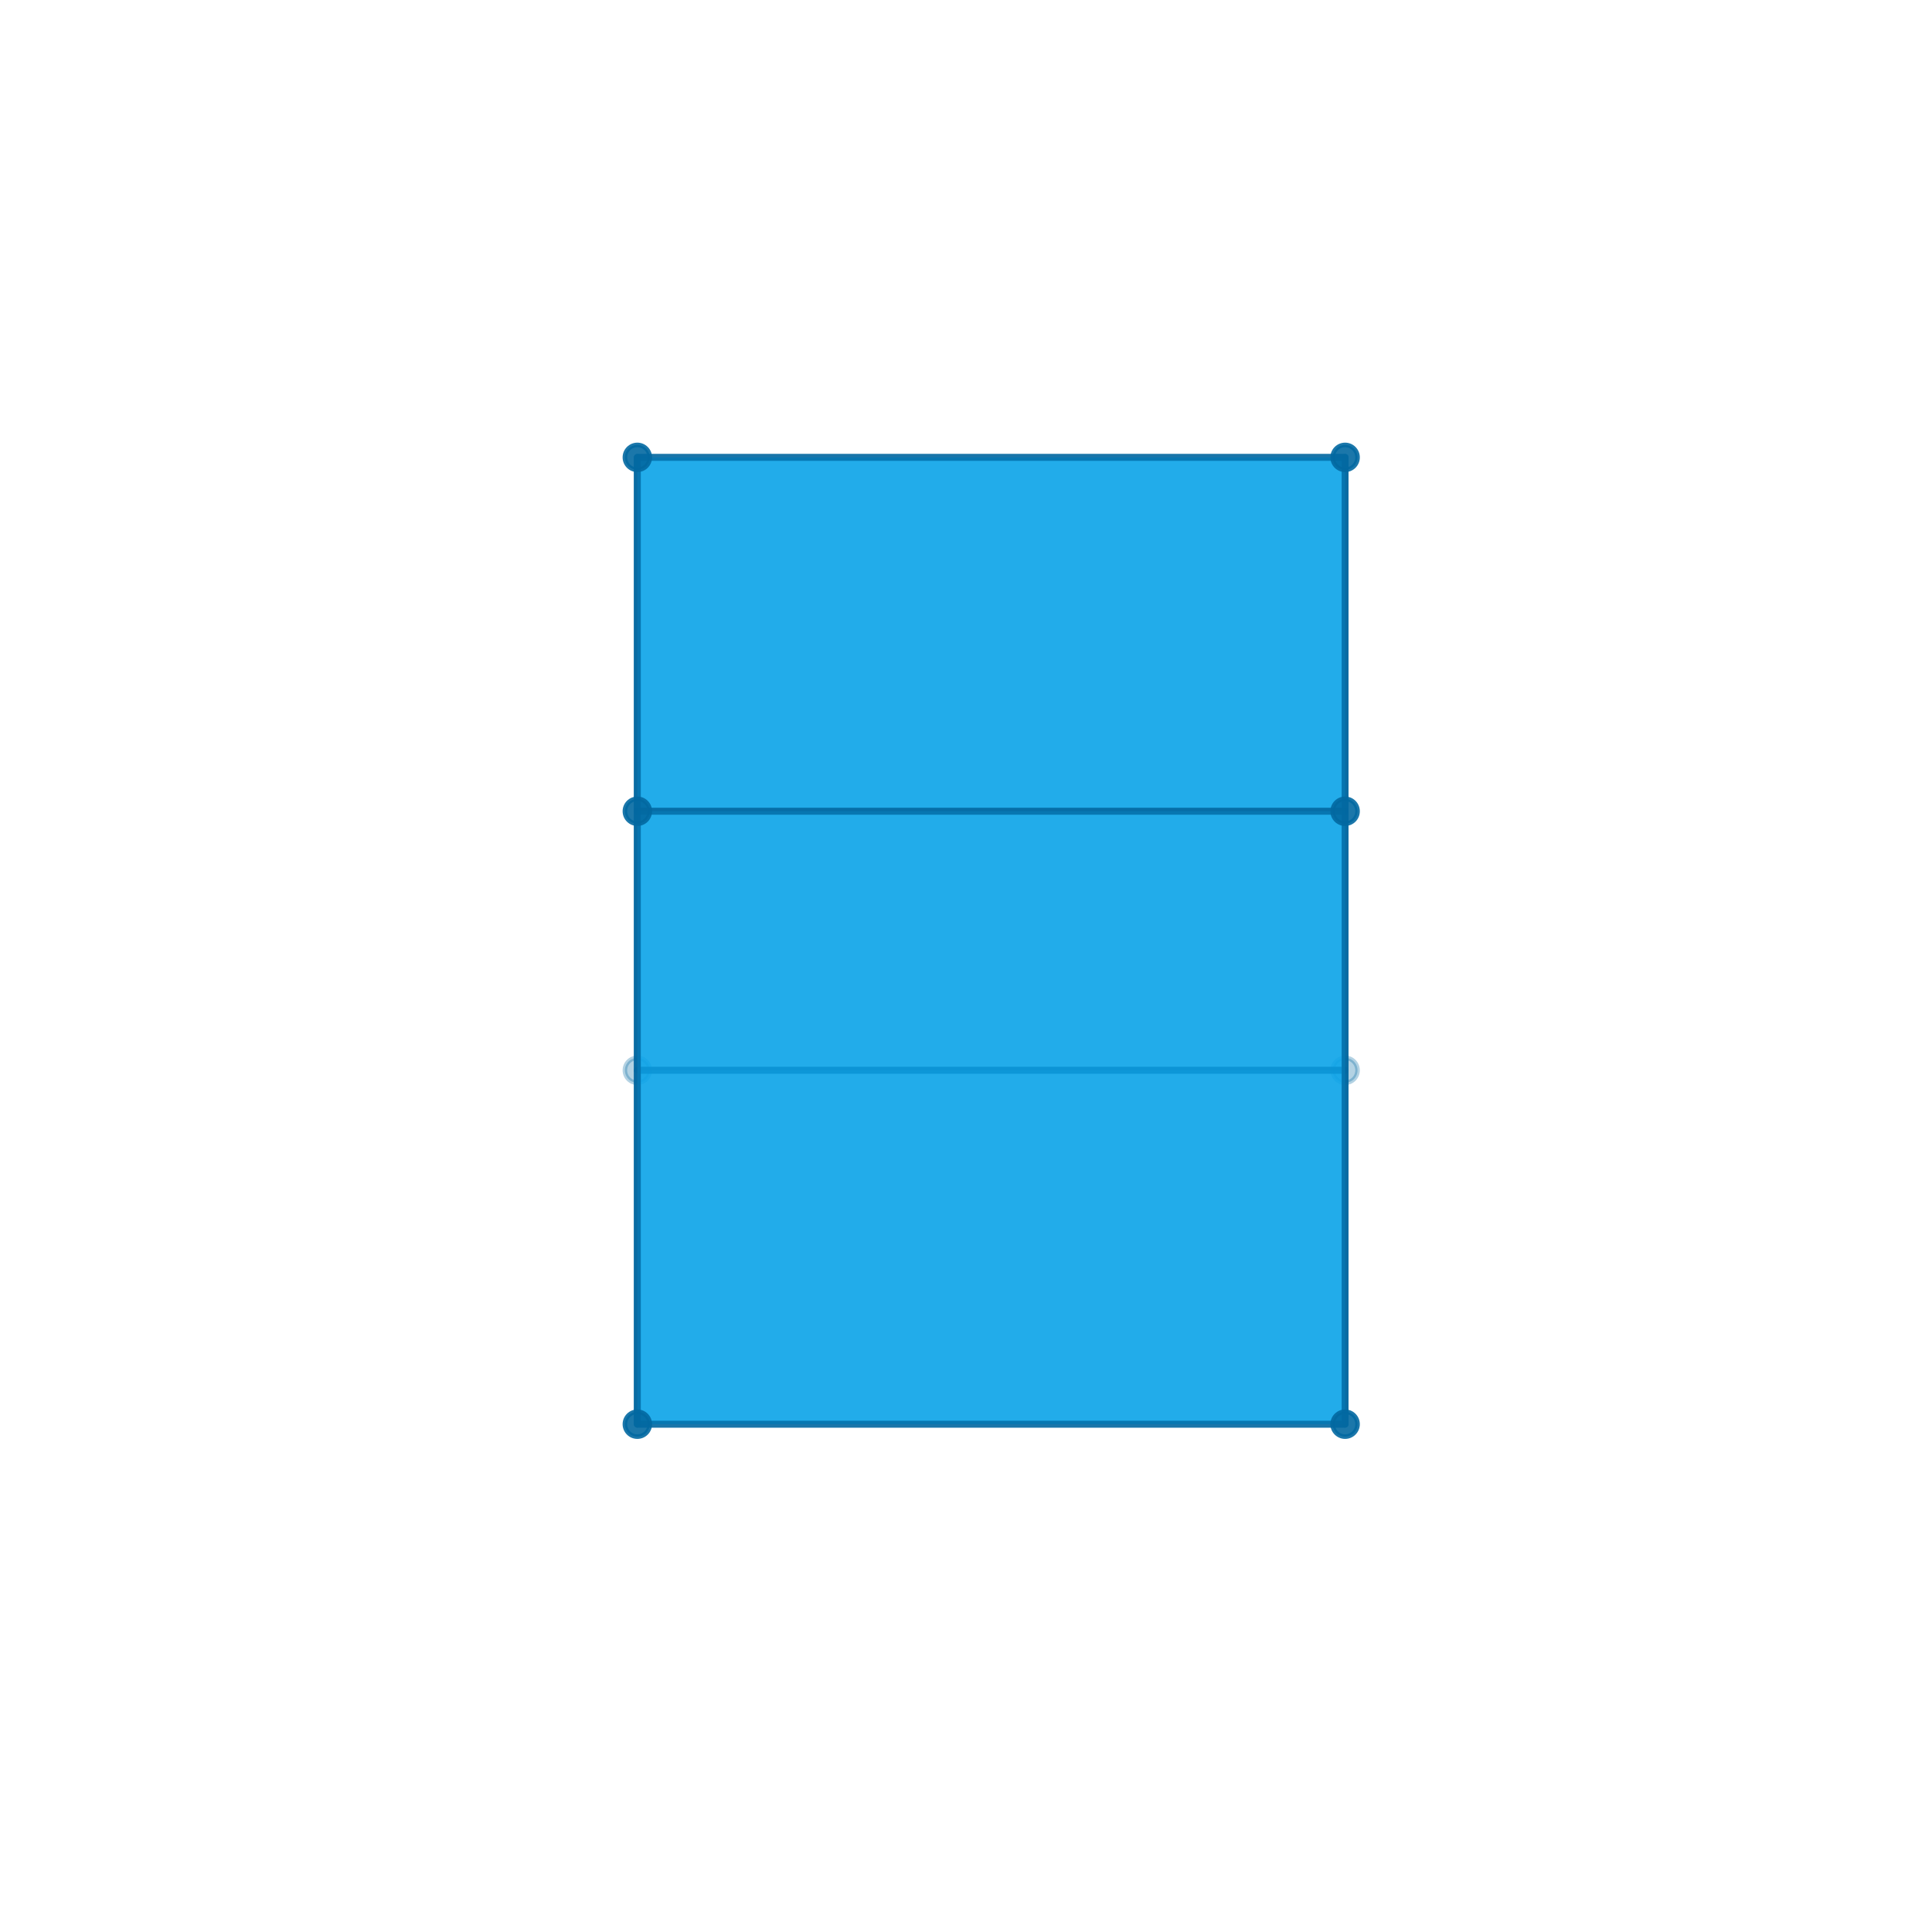
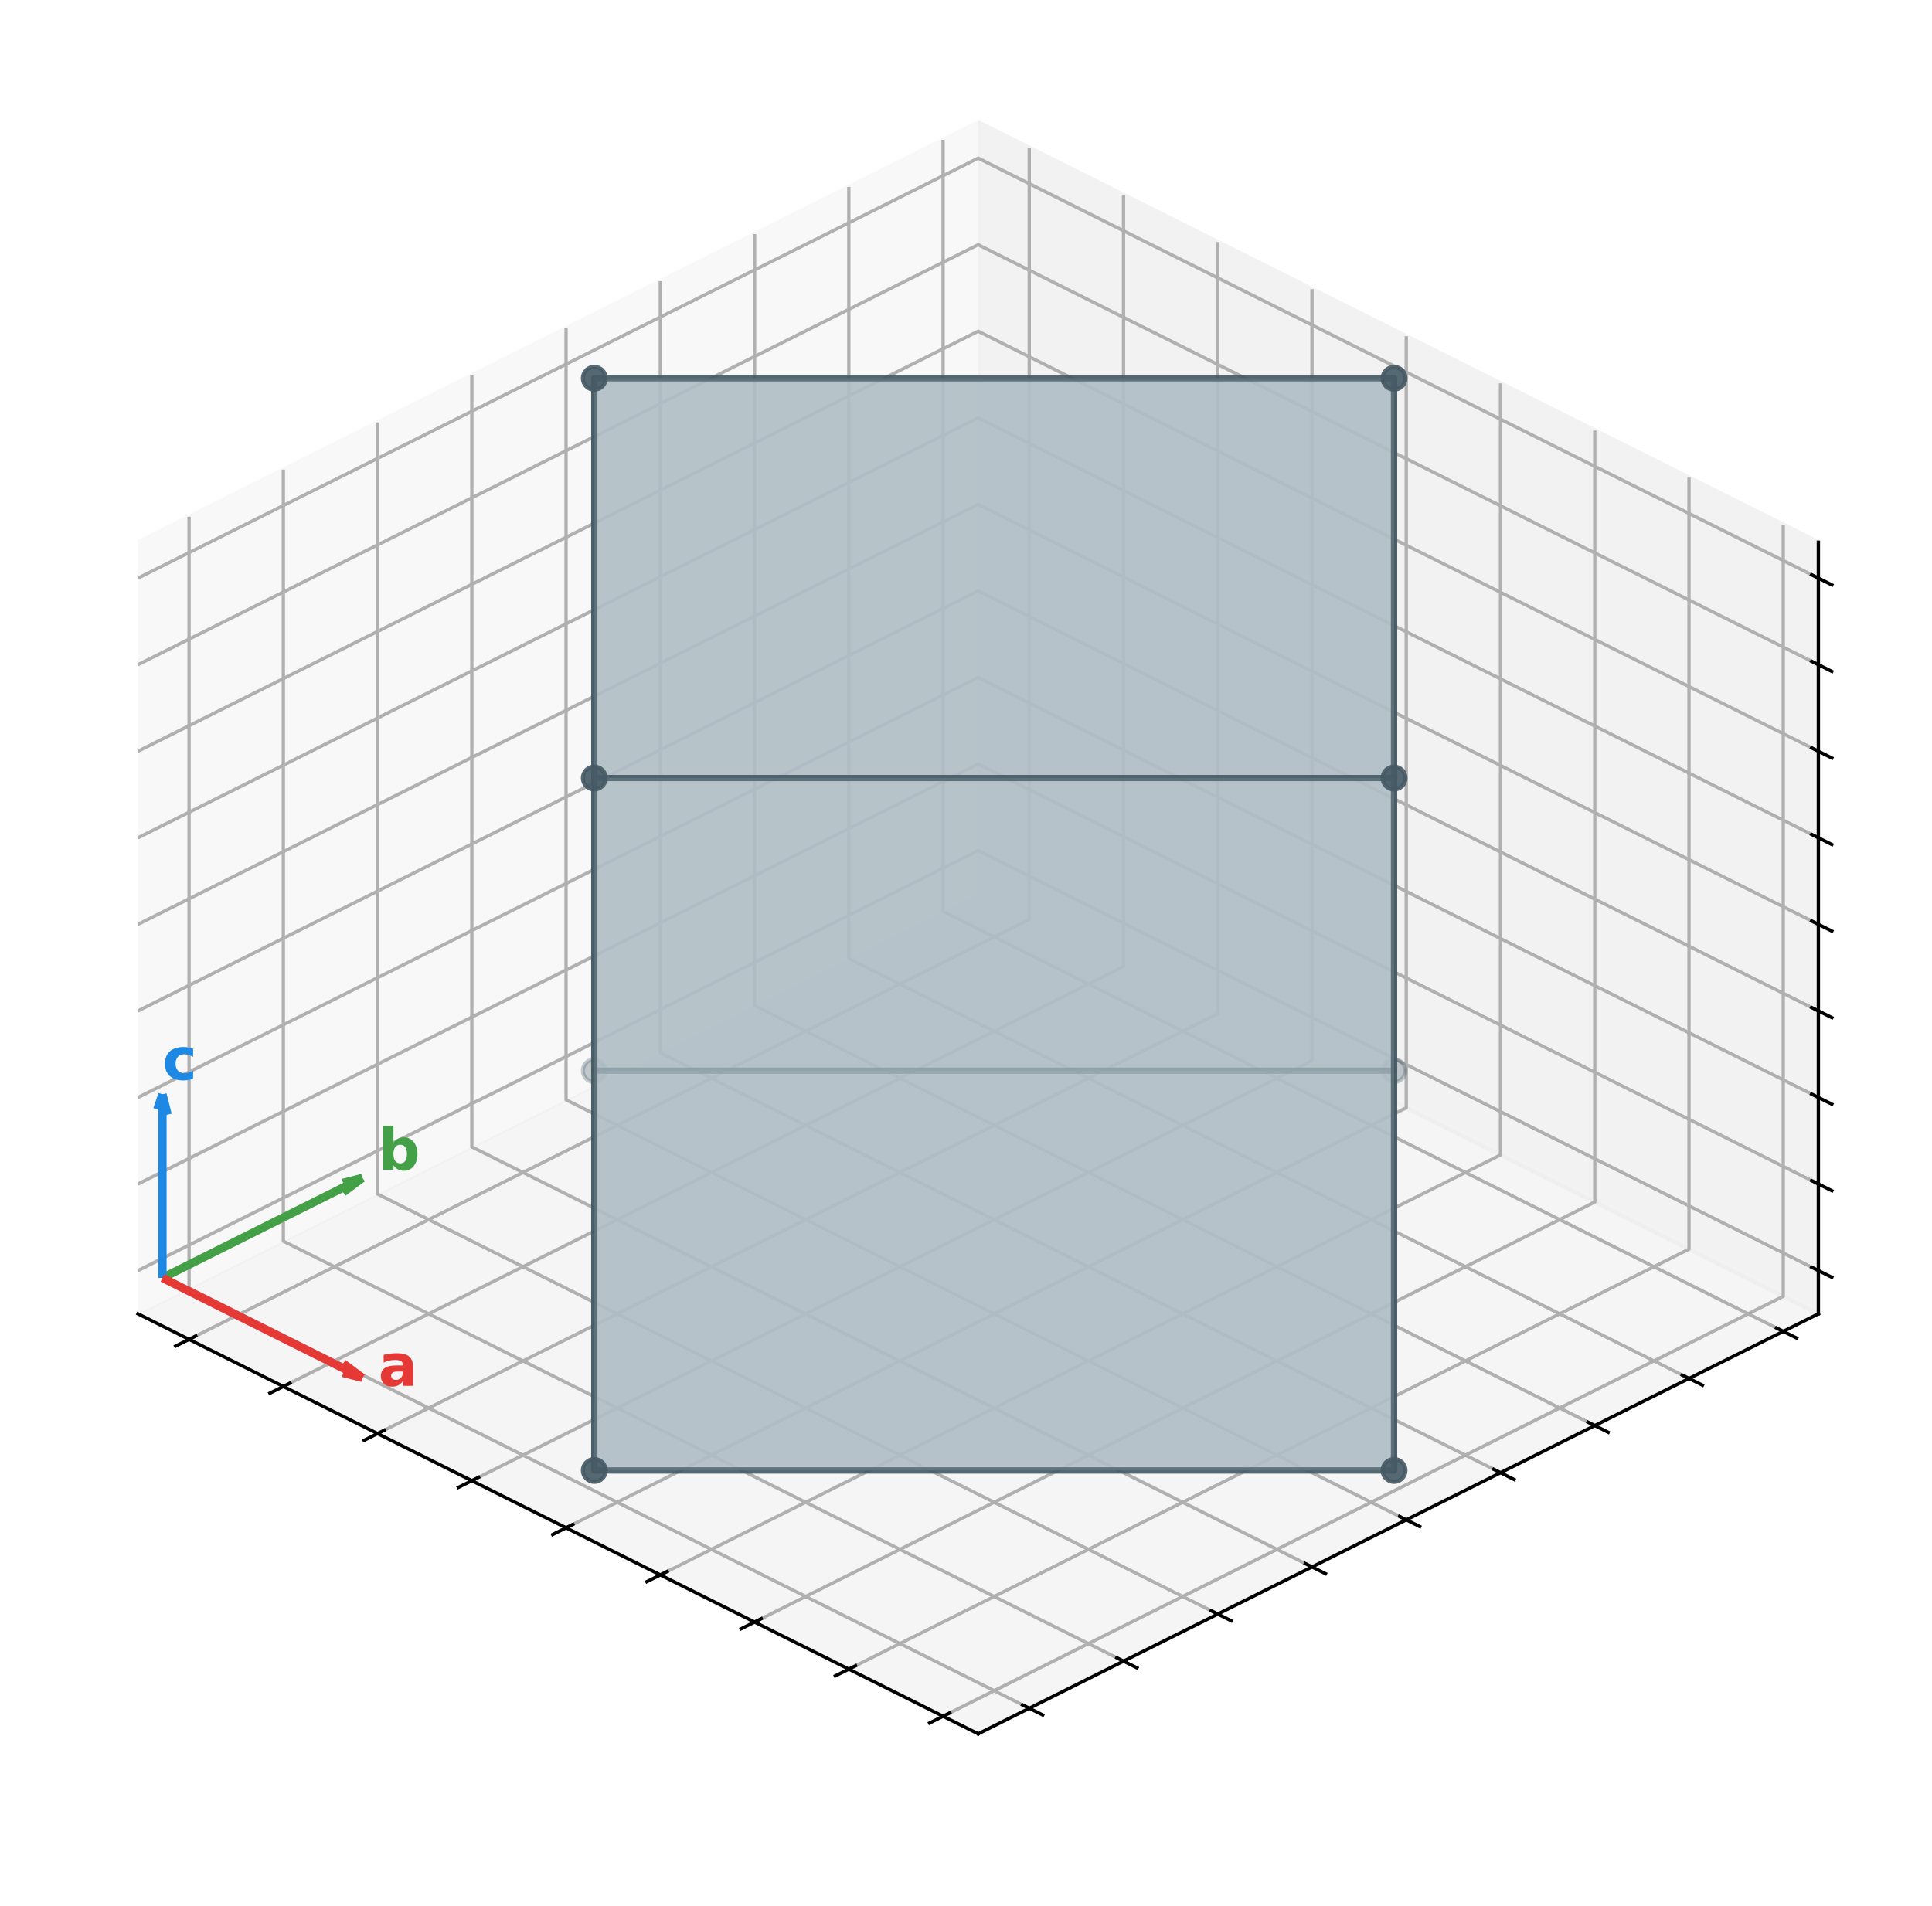
- <svg xmlns="http://www.w3.org/2000/svg" xmlns:xlink="http://www.w3.org/1999/xlink" width="424.8pt" height="424.8pt" viewBox="0 0 424.8 424.8" version="1.1">
+ <svg xmlns="http://www.w3.org/2000/svg" xmlns:xlink="http://www.w3.org/1999/xlink" width="464.059pt" height="457.92pt" viewBox="0 0 464.059 457.92" version="1.1">
  <defs>
    <style type="text/css">*{stroke-linejoin: round; stroke-linecap: butt}</style>
  </defs>
  <g id="figure_1">
    <g id="patch_1">
-       <path d="M 0 424.8  L 424.8 424.8  L 424.8 0  L 0 0  z " style="fill: #ffffff" />
+       <path d="M 0 457.92  L 464.059 457.92  L 464.059 0  L 0 0  z " style="fill: #ffffff" />
    </g>
    <g id="patch_2">
-       <path d="M 7.2 417.6  L 417.6 417.6  L 417.6 7.2  L 7.2 7.2  z " style="fill: #ffffff" />
+       <path d="M 7.2 450.72  L 450.72 450.72  L 450.72 7.2  L 7.2 7.2  z " style="fill: #ffffff" />
+     </g>
+     <g id="pane3d_1">
+       <g id="patch_3">
+         <path d="M 33.141 315.655  L 234.954 214.749  L 234.954 29.372  L 33.141 130.278  " style="fill: #f2f2f2; opacity: 0.5; stroke: #f2f2f2; stroke-linejoin: miter" />
+       </g>
+     </g>
+     <g id="pane3d_2">
+       <g id="patch_4">
+         <path d="M 234.954 214.749  L 436.766 315.655  L 436.766 130.278  L 234.954 29.372  " style="fill: #e6e6e6; opacity: 0.5; stroke: #e6e6e6; stroke-linejoin: miter" />
+       </g>
+     </g>
+     <g id="pane3d_3">
+       <g id="patch_5">
+         <path d="M 33.141 315.655  L 234.954 416.561  L 436.766 315.655  L 234.954 214.749  " style="fill: #ececec; opacity: 0.5; stroke: #ececec; stroke-linejoin: miter" />
+       </g>
+     </g>
+     <g id="grid3d_1">
+       <g id="Line3DCollection_1">
+         <path d="M 45.415 321.792  L 247.227 220.885  L 247.227 35.509  " style="fill: none; stroke: #b0b0b0; stroke-width: 0.8" />
+         <path d="M 68.054 333.111  L 269.866 232.205  L 269.866 46.828  " style="fill: none; stroke: #b0b0b0; stroke-width: 0.8" />
+         <path d="M 90.692 344.43  L 292.504 243.524  L 292.504 58.148  " style="fill: none; stroke: #b0b0b0; stroke-width: 0.8" />
+         <path d="M 113.33 355.749  L 315.142 254.843  L 315.142 69.467  " style="fill: none; stroke: #b0b0b0; stroke-width: 0.8" />
+         <path d="M 135.968 367.068  L 337.78 266.162  L 337.78 80.786  " style="fill: none; stroke: #b0b0b0; stroke-width: 0.8" />
+         <path d="M 158.607 378.387  L 360.419 277.481  L 360.419 92.105  " style="fill: none; stroke: #b0b0b0; stroke-width: 0.8" />
+         <path d="M 181.245 389.706  L 383.057 288.8  L 383.057 103.424  " style="fill: none; stroke: #b0b0b0; stroke-width: 0.8" />
+         <path d="M 203.883 401.026  L 405.695 300.119  L 405.695 114.743  " style="fill: none; stroke: #b0b0b0; stroke-width: 0.8" />
+         <path d="M 226.522 412.345  L 428.334 311.439  L 428.334 126.062  " style="fill: none; stroke: #b0b0b0; stroke-width: 0.8" />
+       </g>
+     </g>
+     <g id="grid3d_2">
+       <g id="Line3DCollection_2">
+         <path d="M 45.415 124.141  L 45.415 309.518  L 247.227 410.424  " style="fill: none; stroke: #b0b0b0; stroke-width: 0.8" />
+         <path d="M 68.054 112.822  L 68.054 298.199  L 269.866 399.105  " style="fill: none; stroke: #b0b0b0; stroke-width: 0.8" />
+         <path d="M 90.692 101.503  L 90.692 286.879  L 292.504 387.785  " style="fill: none; stroke: #b0b0b0; stroke-width: 0.8" />
+         <path d="M 113.33 90.184  L 113.33 275.56  L 315.142 376.466  " style="fill: none; stroke: #b0b0b0; stroke-width: 0.8" />
+         <path d="M 135.968 78.865  L 135.968 264.241  L 337.78 365.147  " style="fill: none; stroke: #b0b0b0; stroke-width: 0.8" />
+         <path d="M 158.607 67.546  L 158.607 252.922  L 360.419 353.828  " style="fill: none; stroke: #b0b0b0; stroke-width: 0.8" />
+         <path d="M 181.245 56.227  L 181.245 241.603  L 383.057 342.509  " style="fill: none; stroke: #b0b0b0; stroke-width: 0.8" />
+         <path d="M 203.883 44.907  L 203.883 230.284  L 405.695 331.19  " style="fill: none; stroke: #b0b0b0; stroke-width: 0.8" />
+         <path d="M 226.522 33.588  L 226.522 218.965  L 428.334 319.871  " style="fill: none; stroke: #b0b0b0; stroke-width: 0.8" />
+       </g>
+     </g>
+     <g id="grid3d_3">
+       <g id="Line3DCollection_3">
+         <path d="M 436.766 305.263  L 234.954 204.357  L 33.141 305.263  " style="fill: none; stroke: #b0b0b0; stroke-width: 0.8" />
+         <path d="M 436.766 284.468  L 234.954 183.562  L 33.141 284.468  " style="fill: none; stroke: #b0b0b0; stroke-width: 0.8" />
+         <path d="M 436.766 263.673  L 234.954 162.767  L 33.141 263.673  " style="fill: none; stroke: #b0b0b0; stroke-width: 0.8" />
+         <path d="M 436.766 242.879  L 234.954 141.973  L 33.141 242.879  " style="fill: none; stroke: #b0b0b0; stroke-width: 0.8" />
+         <path d="M 436.766 222.084  L 234.954 121.178  L 33.141 222.084  " style="fill: none; stroke: #b0b0b0; stroke-width: 0.8" />
+         <path d="M 436.766 201.29  L 234.954 100.384  L 33.141 201.29  " style="fill: none; stroke: #b0b0b0; stroke-width: 0.8" />
+         <path d="M 436.766 180.495  L 234.954 79.589  L 33.141 180.495  " style="fill: none; stroke: #b0b0b0; stroke-width: 0.8" />
+         <path d="M 436.766 159.7  L 234.954 58.794  L 33.141 159.7  " style="fill: none; stroke: #b0b0b0; stroke-width: 0.8" />
+         <path d="M 436.766 138.906  L 234.954 38  L 33.141 138.906  " style="fill: none; stroke: #b0b0b0; stroke-width: 0.8" />
+       </g>
+     </g>
+     <g id="axis3d_1">
+       <g id="line2d_1">
+         <path d="M 33.141 315.655  L 234.954 416.561  " style="fill: none; stroke: #000000; stroke-width: 0.8; stroke-linecap: square" />
+       </g>
+       <g id="xtick_1">
+         <g id="line2d_2">
+           <path d="M 47.03 320.984  L 42.186 323.406  " style="fill: none; stroke: #000000; stroke-width: 0.8; stroke-linecap: square" />
+         </g>
+       </g>
+       <g id="xtick_2">
+         <g id="line2d_3">
+           <path d="M 69.668 332.303  L 64.825 334.725  " style="fill: none; stroke: #000000; stroke-width: 0.8; stroke-linecap: square" />
+         </g>
+       </g>
+       <g id="xtick_3">
+         <g id="line2d_4">
+           <path d="M 92.306 343.623  L 87.463 346.044  " style="fill: none; stroke: #000000; stroke-width: 0.8; stroke-linecap: square" />
+         </g>
+       </g>
+       <g id="xtick_4">
+         <g id="line2d_5">
+           <path d="M 114.945 354.942  L 110.101 357.363  " style="fill: none; stroke: #000000; stroke-width: 0.8; stroke-linecap: square" />
+         </g>
+       </g>
+       <g id="xtick_5">
+         <g id="line2d_6">
+           <path d="M 137.583 366.261  L 132.739 368.683  " style="fill: none; stroke: #000000; stroke-width: 0.8; stroke-linecap: square" />
+         </g>
+       </g>
+       <g id="xtick_6">
+         <g id="line2d_7">
+           <path d="M 160.221 377.58  L 155.378 380.002  " style="fill: none; stroke: #000000; stroke-width: 0.8; stroke-linecap: square" />
+         </g>
+       </g>
+       <g id="xtick_7">
+         <g id="line2d_8">
+           <path d="M 182.859 388.899  L 178.016 391.321  " style="fill: none; stroke: #000000; stroke-width: 0.8; stroke-linecap: square" />
+         </g>
+       </g>
+       <g id="xtick_8">
+         <g id="line2d_9">
+           <path d="M 205.498 400.218  L 200.654 402.64  " style="fill: none; stroke: #000000; stroke-width: 0.8; stroke-linecap: square" />
+         </g>
+       </g>
+       <g id="xtick_9">
+         <g id="line2d_10">
+           <path d="M 228.136 411.537  L 223.293 413.959  " style="fill: none; stroke: #000000; stroke-width: 0.8; stroke-linecap: square" />
+         </g>
+       </g>
+     </g>
+     <g id="axis3d_2">
+       <g id="line2d_11">
+         <path d="M 436.766 315.655  L 234.954 416.561  " style="fill: none; stroke: #000000; stroke-width: 0.8; stroke-linecap: square" />
+       </g>
+       <g id="xtick_10">
+         <g id="line2d_12">
+           <path d="M 245.613 409.616  L 250.456 412.038  " style="fill: none; stroke: #000000; stroke-width: 0.8; stroke-linecap: square" />
+         </g>
+       </g>
+       <g id="xtick_11">
+         <g id="line2d_13">
+           <path d="M 268.251 398.297  L 273.095 400.719  " style="fill: none; stroke: #000000; stroke-width: 0.8; stroke-linecap: square" />
+         </g>
+       </g>
+       <g id="xtick_12">
+         <g id="line2d_14">
+           <path d="M 290.889 386.978  L 295.733 389.4  " style="fill: none; stroke: #000000; stroke-width: 0.8; stroke-linecap: square" />
+         </g>
+       </g>
+       <g id="xtick_13">
+         <g id="line2d_15">
+           <path d="M 313.528 375.659  L 318.371 378.081  " style="fill: none; stroke: #000000; stroke-width: 0.8; stroke-linecap: square" />
+         </g>
+       </g>
+       <g id="xtick_14">
+         <g id="line2d_16">
+           <path d="M 336.166 364.34  L 341.009 366.762  " style="fill: none; stroke: #000000; stroke-width: 0.8; stroke-linecap: square" />
+         </g>
+       </g>
+       <g id="xtick_15">
+         <g id="line2d_17">
+           <path d="M 358.804 353.021  L 363.648 355.443  " style="fill: none; stroke: #000000; stroke-width: 0.8; stroke-linecap: square" />
+         </g>
+       </g>
+       <g id="xtick_16">
+         <g id="line2d_18">
+           <path d="M 381.443 341.702  L 386.286 344.123  " style="fill: none; stroke: #000000; stroke-width: 0.8; stroke-linecap: square" />
+         </g>
+       </g>
+       <g id="xtick_17">
+         <g id="line2d_19">
+           <path d="M 404.081 330.382  L 408.924 332.804  " style="fill: none; stroke: #000000; stroke-width: 0.8; stroke-linecap: square" />
+         </g>
+       </g>
+       <g id="xtick_18">
+         <g id="line2d_20">
+           <path d="M 426.719 319.063  L 431.563 321.485  " style="fill: none; stroke: #000000; stroke-width: 0.8; stroke-linecap: square" />
+         </g>
+       </g>
+     </g>
+     <g id="axis3d_3">
+       <g id="line2d_21">
+         <path d="M 436.766 315.655  L 436.766 130.278  " style="fill: none; stroke: #000000; stroke-width: 0.8; stroke-linecap: square" />
+       </g>
+       <g id="xtick_19">
+         <g id="line2d_22">
+           <path d="M 435.151 304.455  L 439.995 306.877  " style="fill: none; stroke: #000000; stroke-width: 0.8; stroke-linecap: square" />
+         </g>
+       </g>
+       <g id="xtick_20">
+         <g id="line2d_23">
+           <path d="M 435.151 283.661  L 439.995 286.083  " style="fill: none; stroke: #000000; stroke-width: 0.8; stroke-linecap: square" />
+         </g>
+       </g>
+       <g id="xtick_21">
+         <g id="line2d_24">
+           <path d="M 435.151 262.866  L 439.995 265.288  " style="fill: none; stroke: #000000; stroke-width: 0.8; stroke-linecap: square" />
+         </g>
+       </g>
+       <g id="xtick_22">
+         <g id="line2d_25">
+           <path d="M 435.151 242.072  L 439.995 244.493  " style="fill: none; stroke: #000000; stroke-width: 0.8; stroke-linecap: square" />
+         </g>
+       </g>
+       <g id="xtick_23">
+         <g id="line2d_26">
+           <path d="M 435.151 221.277  L 439.995 223.699  " style="fill: none; stroke: #000000; stroke-width: 0.8; stroke-linecap: square" />
+         </g>
+       </g>
+       <g id="xtick_24">
+         <g id="line2d_27">
+           <path d="M 435.151 200.482  L 439.995 202.904  " style="fill: none; stroke: #000000; stroke-width: 0.8; stroke-linecap: square" />
+         </g>
+       </g>
+       <g id="xtick_25">
+         <g id="line2d_28">
+           <path d="M 435.151 179.688  L 439.995 182.11  " style="fill: none; stroke: #000000; stroke-width: 0.8; stroke-linecap: square" />
+         </g>
+       </g>
+       <g id="xtick_26">
+         <g id="line2d_29">
+           <path d="M 435.151 158.893  L 439.995 161.315  " style="fill: none; stroke: #000000; stroke-width: 0.8; stroke-linecap: square" />
+         </g>
+       </g>
+       <g id="xtick_27">
+         <g id="line2d_30">
+           <path d="M 435.151 138.099  L 439.995 140.52  " style="fill: none; stroke: #000000; stroke-width: 0.8; stroke-linecap: square" />
+         </g>
+       </g>
    </g>
    <g id="axes_1">
      <g id="Path3DCollection_1">
        <defs>
-           <path id="C0_0_2648367e22" d="M 0 2.739  C 0.726 2.739 1.423 2.45 1.936 1.936  C 2.45 1.423 2.739 0.726 2.739 -0  C 2.739 -0.726 2.45 -1.423 1.936 -1.936  C 1.423 -2.45 0.726 -2.739 0 -2.739  C -0.726 -2.739 -1.423 -2.45 -1.936 -1.936  C -2.45 -1.423 -2.739 -0.726 -2.739 0  C -2.739 0.726 -2.45 1.423 -1.936 1.936  C -1.423 2.45 -0.726 2.739 0 2.739  z " />
+           <path id="C0_0_ec5e852fb3" d="M 0 2.739  C 0.726 2.739 1.423 2.45 1.936 1.936  C 2.45 1.423 2.739 0.726 2.739 -0  C 2.739 -0.726 2.45 -1.423 1.936 -1.936  C 1.423 -2.45 0.726 -2.739 0 -2.739  C -0.726 -2.739 -1.423 -2.45 -1.936 -1.936  C -2.45 -1.423 -2.739 -0.726 -2.739 0  C -2.739 0.726 -2.45 1.423 -1.936 1.936  C -1.423 2.45 -0.726 2.739 0 2.739  z " />
        </defs>
-         <g clip-path="url(#p978e644c82)">
-           <use xlink:href="#C0_0_2648367e22" x="295.755" y="235.334" style="fill: #0369a1; fill-opacity: 0.3; stroke: #0369a1; stroke-opacity: 0.3" />
-         </g>
-         <g clip-path="url(#p978e644c82)">
-           <use xlink:href="#C0_0_2648367e22" x="140.137" y="235.334" style="fill: #0369a1; fill-opacity: 0.3; stroke: #0369a1; stroke-opacity: 0.3" />
-         </g>
+         <g clip-path="url(#p6c6580eb1d)">
+           <use xlink:href="#C0_0_ec5e852fb3" x="334.841" y="257.24" style="fill: #455a64; fill-opacity: 0.3; stroke: #455a64; stroke-opacity: 0.3" />
+         </g>
+         <g clip-path="url(#p6c6580eb1d)">
+           <use xlink:href="#C0_0_ec5e852fb3" x="142.749" y="257.24" style="fill: #455a64; fill-opacity: 0.3; stroke: #455a64; stroke-opacity: 0.3" />
+         </g>
+       </g>
+       <g id="text_1">
+         <g style="fill: #e53935" transform="translate(90.88434 332.9596) scale(0.14 -0.14)">
+           <defs>
+             <path id="DejaVuSans-Bold-61" d="M 2106 1575  Q 1756 1575 1579 1456  Q 1403 1338 1403 1106  Q 1403 894 1545 773  Q 1688 653 1941 653  Q 2256 653 2472 879  Q 2688 1106 2688 1447  L 2688 1575  L 2106 1575  z M 3816 1997  L 3816 0  L 2688 0  L 2688 519  Q 2463 200 2181 54  Q 1900 -91 1497 -91  Q 953 -91 614 226  Q 275 544 275 1050  Q 275 1666 698 1953  Q 1122 2241 2028 2241  L 2688 2241  L 2688 2328  Q 2688 2594 2478 2717  Q 2269 2841 1825 2841  Q 1466 2841 1156 2769  Q 847 2697 581 2553  L 581 3406  Q 941 3494 1303 3539  Q 1666 3584 2028 3584  Q 2975 3584 3395 3211  Q 3816 2838 3816 1997  z " transform="scale(0.015625)" />
+           </defs>
+           <use xlink:href="#DejaVuSans-Bold-61" />
+         </g>
+       </g>
+       <g id="text_2">
+         <g style="fill: #43a047" transform="translate(90.88434 281.0947) scale(0.14 -0.14)">
+           <defs>
+             <path id="DejaVuSans-Bold-62" d="M 2400 722  Q 2759 722 2948 984  Q 3138 1247 3138 1747  Q 3138 2247 2948 2509  Q 2759 2772 2400 2772  Q 2041 2772 1848 2508  Q 1656 2244 1656 1747  Q 1656 1250 1848 986  Q 2041 722 2400 722  z M 1656 2988  Q 1888 3294 2169 3439  Q 2450 3584 2816 3584  Q 3463 3584 3878 3070  Q 4294 2556 4294 1747  Q 4294 938 3878 423  Q 3463 -91 2816 -91  Q 2450 -91 2169 54  Q 1888 200 1656 506  L 1656 0  L 538 0  L 538 4863  L 1656 4863  L 1656 2988  z " transform="scale(0.015625)" />
+           </defs>
+           <use xlink:href="#DejaVuSans-Bold-62" />
+         </g>
+       </g>
+       <g id="text_3">
+         <g style="fill: #1e88e5" transform="translate(39.01944 259.3861) scale(0.14 -0.14)">
+           <defs>
+             <path id="DejaVuSans-Bold-63" d="M 3366 3391  L 3366 2478  Q 3138 2634 2908 2709  Q 2678 2784 2431 2784  Q 1963 2784 1702 2511  Q 1441 2238 1441 1747  Q 1441 1256 1702 982  Q 1963 709 2431 709  Q 2694 709 2930 787  Q 3166 866 3366 1019  L 3366 103  Q 3103 6 2833 -42  Q 2563 -91 2291 -91  Q 1344 -91 809 395  Q 275 881 275 1747  Q 275 2613 809 3098  Q 1344 3584 2291 3584  Q 2566 3584 2833 3536  Q 3100 3488 3366 3391  z " transform="scale(0.015625)" />
+           </defs>
+           <use xlink:href="#DejaVuSans-Bold-63" />
+         </g>
+       </g>
+       <g id="Line3DCollection_4">
+         <path d="M 87.042 283.016  L 39.019 307.027  " clip-path="url(#p6c6580eb1d)" style="fill: none; stroke: #43a047; stroke-width: 2" />
+         <path d="M 87.042 283.016  L 82.404 286.477  " clip-path="url(#p6c6580eb1d)" style="fill: none; stroke: #43a047; stroke-width: 2" />
+         <path d="M 87.042 283.016  L 82.404 284.193  " clip-path="url(#p6c6580eb1d)" style="fill: none; stroke: #43a047; stroke-width: 2" />
+       </g>
+       <g id="Line3DCollection_5">
+         <path d="M 39.019 262.915  L 39.019 307.027  " clip-path="url(#p6c6580eb1d)" style="fill: none; stroke: #1e88e5; stroke-width: 2" />
+         <path d="M 39.019 262.915  L 37.777 266.555  " clip-path="url(#p6c6580eb1d)" style="fill: none; stroke: #1e88e5; stroke-width: 2" />
+         <path d="M 39.019 262.915  L 40.262 267.797  " clip-path="url(#p6c6580eb1d)" style="fill: none; stroke: #1e88e5; stroke-width: 2" />
+       </g>
+       <g id="Line3DCollection_6">
+         <path d="M 87.042 331.039  L 39.019 307.027  " clip-path="url(#p6c6580eb1d)" style="fill: none; stroke: #e53935; stroke-width: 2" />
+         <path d="M 87.042 331.039  L 82.404 329.861  " clip-path="url(#p6c6580eb1d)" style="fill: none; stroke: #e53935; stroke-width: 2" />
+         <path d="M 87.042 331.039  L 82.404 327.578  " clip-path="url(#p6c6580eb1d)" style="fill: none; stroke: #e53935; stroke-width: 2" />
      </g>
      <g id="Poly3DCollection_1">
-         <path d="M 295.755 235.334  L 140.137 235.334  L 140.137 100.565  L 295.755 100.565  z " clip-path="url(#p978e644c82)" style="fill: #0ea5e9; fill-opacity: 0.7; stroke: #0369a1; stroke-opacity: 0.7; stroke-width: 1.5" />
-         <path d="M 295.755 235.334  L 295.755 313.143  L 140.137 313.143  L 140.137 235.334  z " clip-path="url(#p978e644c82)" style="fill: #0ea5e9; fill-opacity: 0.7; stroke: #0369a1; stroke-opacity: 0.7; stroke-width: 1.5" />
-         <path d="M 140.137 235.334  L 140.137 313.143  L 140.137 178.374  L 140.137 100.565  z " clip-path="url(#p978e644c82)" style="fill: #0ea5e9; fill-opacity: 0.7; stroke: #0369a1; stroke-opacity: 0.7; stroke-width: 1.5" />
-         <path d="M 295.755 100.565  L 295.755 178.374  L 295.755 313.143  L 295.755 235.334  z " clip-path="url(#p978e644c82)" style="fill: #0ea5e9; fill-opacity: 0.7; stroke: #0369a1; stroke-opacity: 0.7; stroke-width: 1.5" />
-         <path d="M 140.137 100.565  L 140.137 178.374  L 295.755 178.374  L 295.755 100.565  z " clip-path="url(#p978e644c82)" style="fill: #0ea5e9; fill-opacity: 0.7; stroke: #0369a1; stroke-opacity: 0.7; stroke-width: 1.5" />
-         <path d="M 295.755 178.374  L 140.137 178.374  L 140.137 313.143  L 295.755 313.143  z " clip-path="url(#p978e644c82)" style="fill: #0ea5e9; fill-opacity: 0.7; stroke: #0369a1; stroke-opacity: 0.7; stroke-width: 1.5" />
+         <path d="M 334.841 257.24  L 142.749 257.24  L 142.749 90.883  L 334.841 90.883  z " clip-path="url(#p6c6580eb1d)" style="fill: #b0bec5; fill-opacity: 0.7; stroke: #455a64; stroke-opacity: 0.7; stroke-width: 1.5" />
+         <path d="M 334.841 257.24  L 334.841 353.286  L 142.749 353.286  L 142.749 257.24  z " clip-path="url(#p6c6580eb1d)" style="fill: #b0bec5; fill-opacity: 0.7; stroke: #455a64; stroke-opacity: 0.7; stroke-width: 1.5" />
+         <path d="M 142.749 257.24  L 142.749 353.286  L 142.749 186.929  L 142.749 90.883  z " clip-path="url(#p6c6580eb1d)" style="fill: #b0bec5; fill-opacity: 0.7; stroke: #455a64; stroke-opacity: 0.7; stroke-width: 1.5" />
+         <path d="M 334.841 90.883  L 334.841 186.929  L 334.841 353.286  L 334.841 257.24  z " clip-path="url(#p6c6580eb1d)" style="fill: #b0bec5; fill-opacity: 0.7; stroke: #455a64; stroke-opacity: 0.7; stroke-width: 1.5" />
+         <path d="M 142.749 90.883  L 142.749 186.929  L 334.841 186.929  L 334.841 90.883  z " clip-path="url(#p6c6580eb1d)" style="fill: #b0bec5; fill-opacity: 0.7; stroke: #455a64; stroke-opacity: 0.7; stroke-width: 1.5" />
+         <path d="M 334.841 186.929  L 142.749 186.929  L 142.749 353.286  L 334.841 353.286  z " clip-path="url(#p6c6580eb1d)" style="fill: #b0bec5; fill-opacity: 0.7; stroke: #455a64; stroke-opacity: 0.7; stroke-width: 1.5" />
      </g>
      <g id="Path3DCollection_2">
        <defs>
-           <path id="C1_0_493f0c5ae5" d="M 0 2.739  C 0.726 2.739 1.423 2.45 1.936 1.936  C 2.45 1.423 2.739 0.726 2.739 -0  C 2.739 -0.726 2.45 -1.423 1.936 -1.936  C 1.423 -2.45 0.726 -2.739 0 -2.739  C -0.726 -2.739 -1.423 -2.45 -1.936 -1.936  C -2.45 -1.423 -2.739 -0.726 -2.739 0  C -2.739 0.726 -2.45 1.423 -1.936 1.936  C -1.423 2.45 -0.726 2.739 0 2.739  z " />
+           <path id="C1_0_26e10a30bb" d="M 0 2.739  C 0.726 2.739 1.423 2.45 1.936 1.936  C 2.45 1.423 2.739 0.726 2.739 -0  C 2.739 -0.726 2.45 -1.423 1.936 -1.936  C 1.423 -2.45 0.726 -2.739 0 -2.739  C -0.726 -2.739 -1.423 -2.45 -1.936 -1.936  C -2.45 -1.423 -2.739 -0.726 -2.739 0  C -2.739 0.726 -2.45 1.423 -1.936 1.936  C -1.423 2.45 -0.726 2.739 0 2.739  z " />
        </defs>
-         <g clip-path="url(#p978e644c82)">
-           <use xlink:href="#C1_0_493f0c5ae5" x="295.755" y="100.565" style="fill: #0369a1; fill-opacity: 0.9; stroke: #0369a1; stroke-opacity: 0.9" />
-         </g>
-         <g clip-path="url(#p978e644c82)">
-           <use xlink:href="#C1_0_493f0c5ae5" x="140.137" y="100.565" style="fill: #0369a1; fill-opacity: 0.9; stroke: #0369a1; stroke-opacity: 0.9" />
-         </g>
-         <g clip-path="url(#p978e644c82)">
-           <use xlink:href="#C1_0_493f0c5ae5" x="295.755" y="313.143" style="fill: #0369a1; fill-opacity: 0.9; stroke: #0369a1; stroke-opacity: 0.9" />
-         </g>
-         <g clip-path="url(#p978e644c82)">
-           <use xlink:href="#C1_0_493f0c5ae5" x="140.137" y="313.143" style="fill: #0369a1; fill-opacity: 0.9; stroke: #0369a1; stroke-opacity: 0.9" />
-         </g>
-         <g clip-path="url(#p978e644c82)">
-           <use xlink:href="#C1_0_493f0c5ae5" x="295.755" y="178.374" style="fill: #0369a1; fill-opacity: 0.9; stroke: #0369a1; stroke-opacity: 0.9" />
-         </g>
-         <g clip-path="url(#p978e644c82)">
-           <use xlink:href="#C1_0_493f0c5ae5" x="140.137" y="178.374" style="fill: #0369a1; fill-opacity: 0.9; stroke: #0369a1; stroke-opacity: 0.9" />
+         <g clip-path="url(#p6c6580eb1d)">
+           <use xlink:href="#C1_0_26e10a30bb" x="334.841" y="90.883" style="fill: #455a64; fill-opacity: 0.9; stroke: #455a64; stroke-opacity: 0.9" />
+         </g>
+         <g clip-path="url(#p6c6580eb1d)">
+           <use xlink:href="#C1_0_26e10a30bb" x="142.749" y="90.883" style="fill: #455a64; fill-opacity: 0.9; stroke: #455a64; stroke-opacity: 0.9" />
+         </g>
+         <g clip-path="url(#p6c6580eb1d)">
+           <use xlink:href="#C1_0_26e10a30bb" x="334.841" y="353.286" style="fill: #455a64; fill-opacity: 0.9; stroke: #455a64; stroke-opacity: 0.9" />
+         </g>
+         <g clip-path="url(#p6c6580eb1d)">
+           <use xlink:href="#C1_0_26e10a30bb" x="142.749" y="353.286" style="fill: #455a64; fill-opacity: 0.9; stroke: #455a64; stroke-opacity: 0.9" />
+         </g>
+         <g clip-path="url(#p6c6580eb1d)">
+           <use xlink:href="#C1_0_26e10a30bb" x="334.841" y="186.929" style="fill: #455a64; fill-opacity: 0.9; stroke: #455a64; stroke-opacity: 0.9" />
+         </g>
+         <g clip-path="url(#p6c6580eb1d)">
+           <use xlink:href="#C1_0_26e10a30bb" x="142.749" y="186.929" style="fill: #455a64; fill-opacity: 0.9; stroke: #455a64; stroke-opacity: 0.9" />
        </g>
      </g>
    </g>
  </g>
  <defs>
-     <clipPath id="p978e644c82">
-       <rect x="7.2" y="7.2" width="410.4" height="410.4" />
+     <clipPath id="p6c6580eb1d">
+       <rect x="7.2" y="7.2" width="443.52" height="443.52" />
    </clipPath>
  </defs>
</svg>
